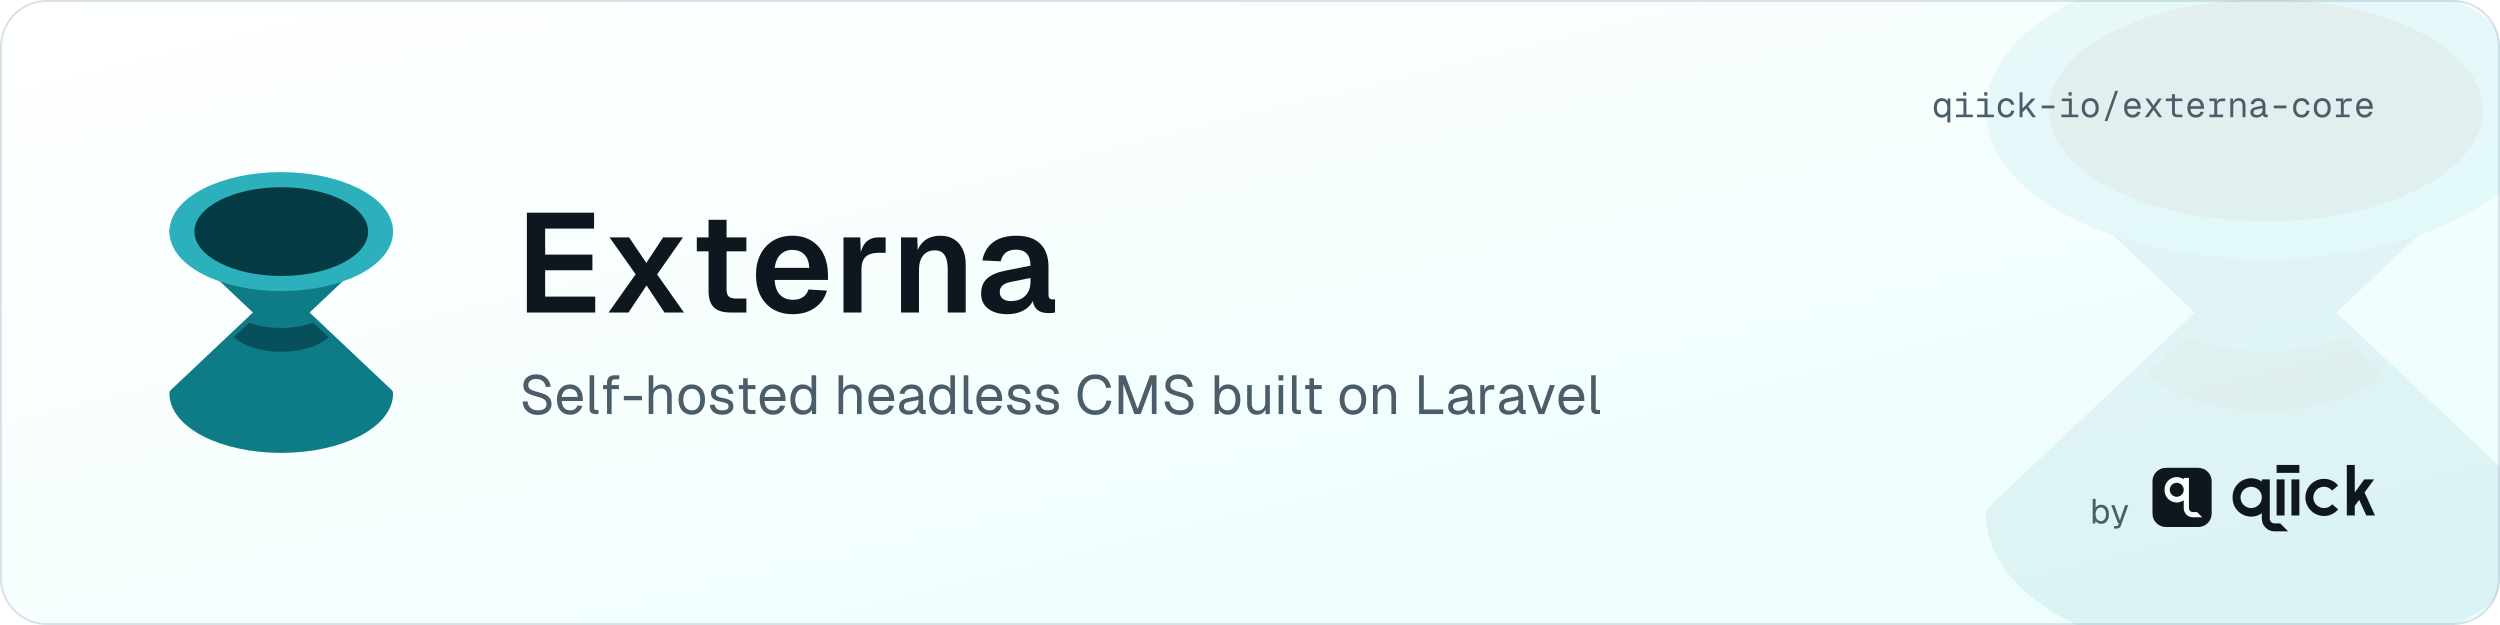
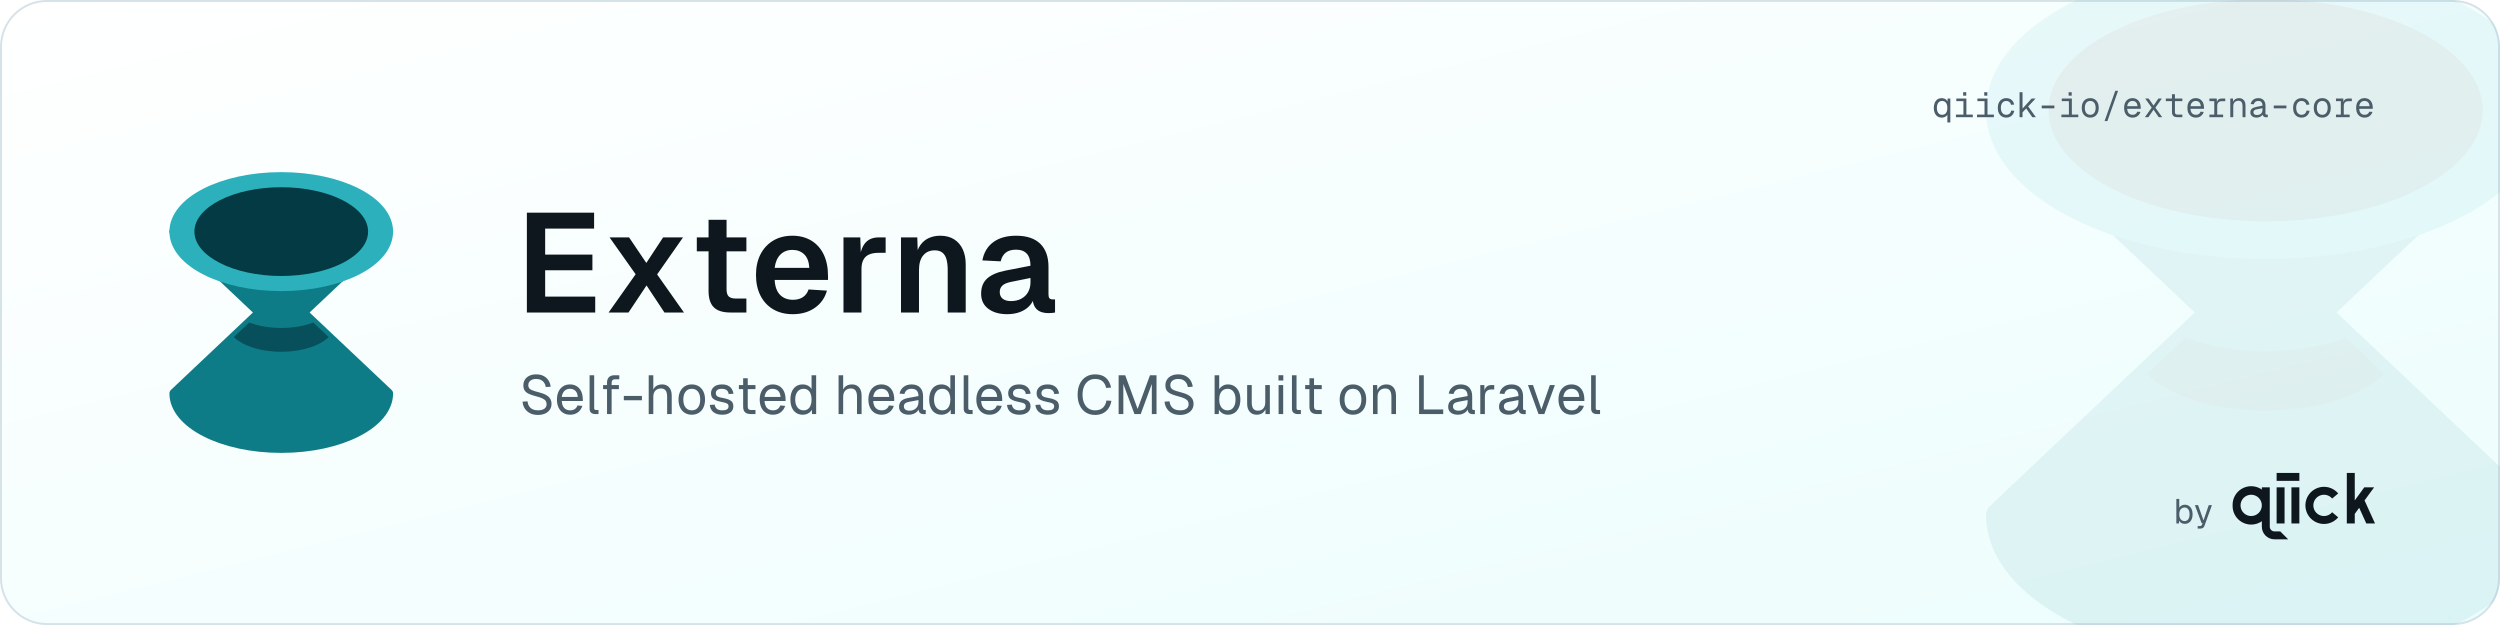
<svg xmlns="http://www.w3.org/2000/svg" width="1280" height="320" viewBox="0 0 1280 320" role="img" aria-label="Externa: Self-hosted headless CMS built on Laravel">
  <defs>
    <linearGradient id="bgexternacorelight" x1="0" y1="0" x2="1" y2="1">
      <stop offset="0" stop-color="#FFFFFF" />
      <stop offset="1" stop-color="#ECFDFD" />
    </linearGradient>
    <clipPath id="cexternacorelight">
      <rect width="1280" height="320" rx="24" />
    </clipPath>
  </defs>
  <g clip-path="url(#cexternacorelight)">
    <rect width="1280" height="320" fill="url(#bgexternacorelight)" />
    <rect x="0.5" y="0.5" width="1279" height="319" rx="23.5" fill="none" stroke="#D5E2E8" />
    <g opacity="0.08">
      <g transform="translate(960 -40) scale(0.78125)">
        <g transform="translate(6.51 6.51) scale(0.9746)">
          <defs>
            <clipPath id="wexternalight1wexternacorelight">
              <path stroke-width="16" d="M76 120L220 256V256L76 392A180 92 0 0 0 436 392L292 256V256L436 120Z" />
            </clipPath>
          </defs>
          <path fill="#0E7C86" stroke="#0E7C86" stroke-width="16" stroke-linejoin="round" d="M76 120L220 256V256L76 392A180 92 0 0 0 436 392L292 256V256L436 120Z" />
          <g clip-path="url(#wexternalight1wexternacorelight)">
            <path fill="#074F5A" d="M166 236A90 46 0 0 0 346 236V276A90 46 0 0 1 166 276Z" />
          </g>
          <path fill="#2CB1BC" stroke="#2CB1BC" stroke-width="16" stroke-linejoin="round" d="M76 120A180 92 0 1 1 436 120A180 92 0 1 1 76 120Z" />
          <path fill="#043A43" d="M110 120A146 74.62 0 1 1 402 120A146 74.62 0 1 1 110 120Z" />
        </g>
      </g>
    </g>
    <g transform="translate(64 80) scale(0.3125)">
      <g transform="translate(6.51 6.51) scale(0.9746)">
        <defs>
          <clipPath id="wexternalight1mexternacorelight">
            <path stroke-width="16" d="M76 120L220 256V256L76 392A180 92 0 0 0 436 392L292 256V256L436 120Z" />
          </clipPath>
        </defs>
        <path fill="#0E7C86" stroke="#0E7C86" stroke-width="16" stroke-linejoin="round" d="M76 120L220 256V256L76 392A180 92 0 0 0 436 392L292 256V256L436 120Z" />
        <g clip-path="url(#wexternalight1mexternacorelight)">
          <path fill="#074F5A" d="M166 236A90 46 0 0 0 346 236V276A90 46 0 0 1 166 276Z" />
        </g>
        <path fill="#2CB1BC" stroke="#2CB1BC" stroke-width="16" stroke-linejoin="round" d="M76 120A180 92 0 1 1 436 120A180 92 0 1 1 76 120Z" />
        <path fill="#043A43" d="M110 120A146 74.62 0 1 1 402 120A146 74.62 0 1 1 110 120Z" />
      </g>
    </g>
    <path fill="#0E171E" d="M269.76 160.0V108.88H304.176V117.031H279.12V130.35H303.312V138.386H279.12V151.849H304.752V160.0ZM311.606 160.0 325.445 140.416 312.096 121.552H322.09L330.917 134.627L339.514 121.552H349.709L336.447 140.502L350.184 160.0H340.19L331.032 146.147L321.802 160.0ZM373.915 160.0Q368.184 160.0 365.484 157.35Q362.784 154.701 362.784 148.998V112.538H372V148.105Q372 150.813 373.167 151.835Q374.333 152.857 376.738 152.857H382.152V160.0ZM356.765 128.694V121.552H382.152V128.694ZM405.883 160.864Q400.138 160.864 395.911 158.387Q391.685 155.91 389.374 151.382Q387.062 146.853 387.062 140.776Q387.062 134.699 389.374 130.206Q391.685 125.714 395.868 123.201Q400.051 120.688 405.71 120.688Q411.197 120.688 415.315 123.143Q419.434 125.598 421.687 130.206Q423.941 134.814 423.941 141.28V143.339H396.624Q396.898 148.422 399.382 150.957Q401.866 153.491 405.998 153.491Q409.08 153.491 411.118 152.116Q413.155 150.741 413.976 148.206L423.394 148.797Q421.853 154.37 417.195 157.617Q412.536 160.864 405.883 160.864ZM396.624 137.147H414.379Q414.091 132.467 411.737 130.206Q409.382 127.946 405.71 127.946Q402.01 127.946 399.598 130.314Q397.186 132.683 396.624 137.147ZM431.861 160.0V121.552H440.472L440.818 132.237L440.069 132.05Q440.933 126.52 443.331 124.036Q445.728 121.552 449.875 121.552H453.447V129.443H449.861Q446.895 129.443 444.958 130.315Q443.021 131.186 442.049 133.022Q441.077 134.858 441.077 137.853V160.0ZM461.309 160.0V121.552H469.647L470.007 132.338L468.883 131.891Q469.488 127.874 471.274 125.418Q473.059 122.963 475.673 121.826Q478.287 120.688 481.383 120.688Q485.631 120.688 488.532 122.546Q491.434 124.403 492.939 127.679Q494.443 130.955 494.443 135.275V160.0H485.227V138.242Q485.227 135.002 484.601 132.762Q483.974 130.523 482.506 129.35Q481.037 128.176 478.56 128.176Q474.859 128.176 472.692 130.761Q470.525 133.346 470.525 138.242V160.0ZM515.683 160.864Q509.693 160.864 506.014 158.099Q502.334 155.334 502.334 150.381Q502.334 145.37 505.43 142.576Q508.526 139.782 514.819 138.544L527.606 136.053Q527.606 131.949 525.727 129.89Q523.848 127.83 520.205 127.83Q516.85 127.83 514.935 129.364Q513.019 130.898 512.357 133.806L502.982 133.331Q504.091 127.269 508.562 123.978Q513.034 120.688 520.205 120.688Q528.413 120.688 532.618 124.814Q536.823 128.939 536.823 136.643V150.654Q536.823 152.181 537.348 152.735Q537.874 153.29 538.954 153.29H540.178V160.0Q539.746 160.13 538.781 160.223Q537.816 160.317 536.837 160.317Q534.446 160.317 532.582 159.532Q530.717 158.747 529.68 156.868Q528.643 154.989 528.643 151.677L529.478 152.224Q528.859 154.758 526.973 156.724Q525.086 158.69 522.192 159.777Q519.298 160.864 515.683 160.864ZM517.584 154.154Q520.651 154.154 522.89 152.951Q525.13 151.749 526.368 149.567Q527.606 147.386 527.606 144.477V142.317L517.642 144.333Q514.589 144.938 513.228 146.212Q511.867 147.486 511.867 149.517Q511.867 151.72 513.358 152.937Q514.848 154.154 517.584 154.154Z" />
    <path fill="#4A5D69" d="M275.408 212.448Q273.112 212.448 271.404 211.58Q269.696 210.712 268.702 209.186Q267.708 207.66 267.54 205.644L270.06 205.476Q270.256 206.96 270.928 207.996Q271.6 209.032 272.734 209.564Q273.868 210.096 275.464 210.096Q276.864 210.096 277.844 209.732Q278.824 209.368 279.342 208.668Q279.86 207.968 279.86 206.96Q279.86 206.036 279.426 205.322Q278.992 204.608 277.774 204.006Q276.556 203.404 274.176 202.816Q271.88 202.228 270.522 201.528Q269.164 200.828 268.562 199.82Q267.96 198.812 267.96 197.328Q267.96 195.648 268.758 194.374Q269.556 193.1 271.04 192.386Q272.524 191.672 274.568 191.672Q276.752 191.672 278.32 192.498Q279.888 193.324 280.812 194.752Q281.736 196.18 281.96 198.0L279.44 198.168Q279.272 196.964 278.67 196.026Q278.068 195.088 277.032 194.556Q275.996 194.024 274.512 194.024Q272.664 194.024 271.572 194.906Q270.48 195.788 270.48 197.216Q270.48 198.14 270.914 198.742Q271.348 199.344 272.468 199.806Q273.588 200.268 275.688 200.8Q278.18 201.416 279.65 202.27Q281.12 203.124 281.75 204.244Q282.38 205.364 282.38 206.792Q282.38 208.528 281.484 209.802Q280.588 211.076 279.02 211.762Q277.452 212.448 275.408 212.448ZM291.956 212.336Q289.856 212.336 288.33 211.384Q286.804 210.432 285.978 208.682Q285.152 206.932 285.152 204.58Q285.152 202.228 285.978 200.492Q286.804 198.756 288.302 197.79Q289.8 196.824 291.844 196.824Q293.776 196.824 295.26 197.734Q296.744 198.644 297.57 200.38Q298.396 202.116 298.396 204.608V205.308H287.616Q287.756 207.688 288.89 208.892Q290.024 210.096 291.956 210.096Q293.412 210.096 294.35 209.41Q295.288 208.724 295.652 207.604L298.172 207.8Q297.584 209.788 295.946 211.062Q294.308 212.336 291.956 212.336ZM287.616 203.236H295.82Q295.652 201.08 294.574 200.072Q293.496 199.064 291.844 199.064Q290.136 199.064 289.03 200.114Q287.924 201.164 287.616 203.236ZM304.78 212.0Q303.492 212.0 302.68 211.328Q301.868 210.656 301.868 209.2V192.12H304.22V209.004Q304.22 209.452 304.458 209.69Q304.696 209.928 305.144 209.928H306.432V212.0ZM310.8 212.0V195.816Q310.8 194.164 311.752 193.142Q312.704 192.12 314.72 192.12H317.072V194.192H314.888Q314.02 194.192 313.586 194.668Q313.152 195.144 313.152 195.984V212.0ZM308.784 199.232V197.16H316.876V199.232ZM319.396 204.944V202.732H328.664V204.944ZM332.136 212.0V192.12H334.488V200.436L334.208 200.38Q334.488 199.148 335.16 198.364Q335.832 197.58 336.812 197.202Q337.792 196.824 338.968 196.824Q340.564 196.824 341.67 197.538Q342.776 198.252 343.35 199.526Q343.924 200.8 343.924 202.452V212.0H341.572V203.124Q341.572 200.968 340.802 199.932Q340.032 198.896 338.464 198.896Q336.672 198.896 335.58 199.988Q334.488 201.08 334.488 203.152V212.0ZM354.2 212.336Q352.156 212.336 350.616 211.384Q349.076 210.432 348.236 208.682Q347.396 206.932 347.396 204.58Q347.396 202.2 348.236 200.464Q349.076 198.728 350.616 197.776Q352.156 196.824 354.2 196.824Q356.244 196.824 357.77 197.776Q359.296 198.728 360.136 200.464Q360.976 202.2 360.976 204.58Q360.976 206.932 360.136 208.682Q359.296 210.432 357.77 211.384Q356.244 212.336 354.2 212.336ZM354.2 210.096Q356.244 210.096 357.378 208.626Q358.512 207.156 358.512 204.58Q358.512 202.004 357.378 200.534Q356.244 199.064 354.2 199.064Q352.156 199.064 351.008 200.534Q349.86 202.004 349.86 204.58Q349.86 207.156 351.008 208.626Q352.156 210.096 354.2 210.096ZM369.852 212.336Q367.808 212.336 366.422 211.692Q365.036 211.048 364.294 209.914Q363.552 208.78 363.44 207.324L365.904 207.156Q366.128 208.5 367.01 209.298Q367.892 210.096 369.852 210.096Q371.364 210.096 372.19 209.606Q373.016 209.116 373.016 208.024Q373.016 207.436 372.75 207.044Q372.484 206.652 371.7 206.358Q370.916 206.064 369.404 205.784Q367.332 205.392 366.156 204.804Q364.98 204.216 364.504 203.376Q364.028 202.536 364.028 201.36Q364.028 199.372 365.498 198.098Q366.968 196.824 369.656 196.824Q371.616 196.824 372.862 197.51Q374.108 198.196 374.752 199.288Q375.396 200.38 375.536 201.584L373.072 201.752Q373.016 201.052 372.652 200.436Q372.288 199.82 371.56 199.442Q370.832 199.064 369.6 199.064Q368.004 199.064 367.248 199.68Q366.492 200.296 366.492 201.248Q366.492 201.976 366.786 202.438Q367.08 202.9 367.822 203.194Q368.564 203.488 369.852 203.712Q372.036 204.076 373.268 204.636Q374.5 205.196 374.99 206.022Q375.48 206.848 375.48 208.024Q375.48 210.068 373.898 211.202Q372.316 212.336 369.852 212.336ZM384.44 212.0Q382.424 212.0 381.458 211.076Q380.492 210.152 380.492 208.192V193.688H382.844V208.136Q382.844 209.144 383.292 209.536Q383.74 209.928 384.664 209.928H386.792V212.0ZM378.308 199.232V197.16H386.792V199.232ZM395.78 212.336Q393.68 212.336 392.154 211.384Q390.628 210.432 389.802 208.682Q388.976 206.932 388.976 204.58Q388.976 202.228 389.802 200.492Q390.628 198.756 392.126 197.79Q393.624 196.824 395.668 196.824Q397.6 196.824 399.084 197.734Q400.568 198.644 401.394 200.38Q402.22 202.116 402.22 204.608V205.308H391.44Q391.58 207.688 392.714 208.892Q393.848 210.096 395.78 210.096Q397.236 210.096 398.174 209.41Q399.112 208.724 399.476 207.604L401.996 207.8Q401.408 209.788 399.77 211.062Q398.132 212.336 395.78 212.336ZM391.44 203.236H399.644Q399.476 201.08 398.398 200.072Q397.32 199.064 395.668 199.064Q393.96 199.064 392.854 200.114Q391.748 201.164 391.44 203.236ZM410.956 212.336Q409.024 212.336 407.61 211.384Q406.196 210.432 405.44 208.696Q404.684 206.96 404.684 204.58Q404.684 202.2 405.44 200.464Q406.196 198.728 407.61 197.776Q409.024 196.824 410.956 196.824Q412.44 196.824 413.672 197.454Q414.904 198.084 415.52 199.232V192.12H417.872V212.0H415.744L415.66 209.76Q415.044 210.964 413.784 211.65Q412.524 212.336 410.956 212.336ZM411.432 210.096Q412.748 210.096 413.658 209.424Q414.568 208.752 415.044 207.506Q415.52 206.26 415.52 204.58Q415.52 202.844 415.044 201.612Q414.568 200.38 413.658 199.722Q412.748 199.064 411.432 199.064Q409.472 199.064 408.31 200.534Q407.148 202.004 407.148 204.58Q407.148 207.128 408.31 208.612Q409.472 210.096 411.432 210.096ZM429.352 212.0V192.12H431.704V200.436L431.424 200.38Q431.704 199.148 432.376 198.364Q433.048 197.58 434.028 197.202Q435.008 196.824 436.184 196.824Q437.78 196.824 438.886 197.538Q439.992 198.252 440.566 199.526Q441.14 200.8 441.14 202.452V212.0H438.788V203.124Q438.788 200.968 438.018 199.932Q437.248 198.896 435.68 198.896Q433.888 198.896 432.796 199.988Q431.704 201.08 431.704 203.152V212.0ZM451.416 212.336Q449.316 212.336 447.79 211.384Q446.264 210.432 445.438 208.682Q444.612 206.932 444.612 204.58Q444.612 202.228 445.438 200.492Q446.264 198.756 447.762 197.79Q449.26 196.824 451.304 196.824Q453.236 196.824 454.72 197.734Q456.204 198.644 457.03 200.38Q457.856 202.116 457.856 204.608V205.308H447.076Q447.216 207.688 448.35 208.892Q449.484 210.096 451.416 210.096Q452.872 210.096 453.81 209.41Q454.748 208.724 455.112 207.604L457.632 207.8Q457.044 209.788 455.406 211.062Q453.768 212.336 451.416 212.336ZM447.076 203.236H455.28Q455.112 201.08 454.034 200.072Q452.956 199.064 451.304 199.064Q449.596 199.064 448.49 200.114Q447.384 201.164 447.076 203.236ZM465.332 212.336Q463.036 212.336 461.678 211.272Q460.32 210.208 460.32 208.304Q460.32 206.4 461.44 205.308Q462.56 204.216 464.996 203.768L470.26 202.788Q470.26 200.912 469.378 199.988Q468.496 199.064 466.732 199.064Q465.192 199.064 464.296 199.75Q463.4 200.436 463.064 201.724L460.572 201.528Q460.992 199.428 462.602 198.126Q464.212 196.824 466.732 196.824Q469.588 196.824 471.1 198.434Q472.612 200.044 472.612 202.872V209.004Q472.612 209.508 472.794 209.718Q472.976 209.928 473.396 209.928H473.984V212.0Q473.872 212.028 473.62 212.042Q473.368 212.056 473.088 212.056Q472.08 212.056 471.45 211.734Q470.82 211.412 470.54 210.726Q470.26 210.04 470.26 208.92L470.54 208.976Q470.344 209.928 469.588 210.698Q468.832 211.468 467.712 211.902Q466.592 212.336 465.332 212.336ZM465.556 210.264Q467.04 210.264 468.09 209.69Q469.14 209.116 469.7 208.122Q470.26 207.128 470.26 205.896V204.832L465.444 205.728Q463.932 206.008 463.358 206.582Q462.784 207.156 462.784 208.08Q462.784 209.116 463.526 209.69Q464.268 210.264 465.556 210.264ZM482.02 212.336Q480.088 212.336 478.674 211.384Q477.26 210.432 476.504 208.696Q475.748 206.96 475.748 204.58Q475.748 202.2 476.504 200.464Q477.26 198.728 478.674 197.776Q480.088 196.824 482.02 196.824Q483.504 196.824 484.736 197.454Q485.968 198.084 486.584 199.232V192.12H488.936V212.0H486.808L486.724 209.76Q486.108 210.964 484.848 211.65Q483.588 212.336 482.02 212.336ZM482.496 210.096Q483.812 210.096 484.722 209.424Q485.632 208.752 486.108 207.506Q486.584 206.26 486.584 204.58Q486.584 202.844 486.108 201.612Q485.632 200.38 484.722 199.722Q483.812 199.064 482.496 199.064Q480.536 199.064 479.374 200.534Q478.212 202.004 478.212 204.58Q478.212 207.128 479.374 208.612Q480.536 210.096 482.496 210.096ZM496.328 212.0Q495.04 212.0 494.228 211.328Q493.416 210.656 493.416 209.2V192.12H495.768V209.004Q495.768 209.452 496.006 209.69Q496.244 209.928 496.692 209.928H497.98V212.0ZM506.688 212.336Q504.588 212.336 503.062 211.384Q501.536 210.432 500.71 208.682Q499.884 206.932 499.884 204.58Q499.884 202.228 500.71 200.492Q501.536 198.756 503.034 197.79Q504.532 196.824 506.576 196.824Q508.508 196.824 509.992 197.734Q511.476 198.644 512.302 200.38Q513.128 202.116 513.128 204.608V205.308H502.348Q502.488 207.688 503.622 208.892Q504.756 210.096 506.688 210.096Q508.144 210.096 509.082 209.41Q510.02 208.724 510.384 207.604L512.904 207.8Q512.316 209.788 510.678 211.062Q509.04 212.336 506.688 212.336ZM502.348 203.236H510.552Q510.384 201.08 509.306 200.072Q508.228 199.064 506.576 199.064Q504.868 199.064 503.762 200.114Q502.656 201.164 502.348 203.236ZM522.004 212.336Q519.96 212.336 518.574 211.692Q517.188 211.048 516.446 209.914Q515.704 208.78 515.592 207.324L518.056 207.156Q518.28 208.5 519.162 209.298Q520.044 210.096 522.004 210.096Q523.516 210.096 524.342 209.606Q525.168 209.116 525.168 208.024Q525.168 207.436 524.902 207.044Q524.636 206.652 523.852 206.358Q523.068 206.064 521.556 205.784Q519.484 205.392 518.308 204.804Q517.132 204.216 516.656 203.376Q516.18 202.536 516.18 201.36Q516.18 199.372 517.65 198.098Q519.12 196.824 521.808 196.824Q523.768 196.824 525.014 197.51Q526.26 198.196 526.904 199.288Q527.548 200.38 527.688 201.584L525.224 201.752Q525.168 201.052 524.804 200.436Q524.44 199.82 523.712 199.442Q522.984 199.064 521.752 199.064Q520.156 199.064 519.4 199.68Q518.644 200.296 518.644 201.248Q518.644 201.976 518.938 202.438Q519.232 202.9 519.974 203.194Q520.716 203.488 522.004 203.712Q524.188 204.076 525.42 204.636Q526.652 205.196 527.142 206.022Q527.632 206.848 527.632 208.024Q527.632 210.068 526.05 211.202Q524.468 212.336 522.004 212.336ZM536.564 212.336Q534.52 212.336 533.134 211.692Q531.748 211.048 531.006 209.914Q530.264 208.78 530.152 207.324L532.616 207.156Q532.84 208.5 533.722 209.298Q534.604 210.096 536.564 210.096Q538.076 210.096 538.902 209.606Q539.728 209.116 539.728 208.024Q539.728 207.436 539.462 207.044Q539.196 206.652 538.412 206.358Q537.628 206.064 536.116 205.784Q534.044 205.392 532.868 204.804Q531.692 204.216 531.216 203.376Q530.74 202.536 530.74 201.36Q530.74 199.372 532.21 198.098Q533.68 196.824 536.368 196.824Q538.328 196.824 539.574 197.51Q540.82 198.196 541.464 199.288Q542.108 200.38 542.248 201.584L539.784 201.752Q539.728 201.052 539.364 200.436Q539 199.82 538.272 199.442Q537.544 199.064 536.312 199.064Q534.716 199.064 533.96 199.68Q533.204 200.296 533.204 201.248Q533.204 201.976 533.498 202.438Q533.792 202.9 534.534 203.194Q535.276 203.488 536.564 203.712Q538.748 204.076 539.98 204.636Q541.212 205.196 541.702 206.022Q542.192 206.848 542.192 208.024Q542.192 210.068 540.61 211.202Q539.028 212.336 536.564 212.336ZM560.672 212.448Q558.012 212.448 555.996 211.202Q553.98 209.956 552.86 207.632Q551.74 205.308 551.74 202.088Q551.74 198.868 552.86 196.53Q553.98 194.192 555.996 192.932Q558.012 191.672 560.672 191.672Q564.284 191.672 566.272 193.492Q568.26 195.312 568.876 198.448L566.328 198.616Q565.908 196.488 564.536 195.256Q563.164 194.024 560.672 194.024Q558.768 194.024 557.326 194.99Q555.884 195.956 555.072 197.762Q554.26 199.568 554.26 202.088Q554.26 204.608 555.072 206.4Q555.884 208.192 557.326 209.144Q558.768 210.096 560.672 210.096Q563.276 210.096 564.704 208.738Q566.132 207.38 566.496 205.056L569.044 205.224Q568.68 207.38 567.616 209.004Q566.552 210.628 564.802 211.538Q563.052 212.448 560.672 212.448ZM572.74 212.0V192.12H576.1L582.456 209.368L588.784 192.12H592.144V212.0H589.736V196.6L584.052 212.0H580.832L575.148 196.6V212.0ZM604.128 212.448Q601.832 212.448 600.124 211.58Q598.416 210.712 597.422 209.186Q596.428 207.66 596.26 205.644L598.78 205.476Q598.976 206.96 599.648 207.996Q600.32 209.032 601.454 209.564Q602.588 210.096 604.184 210.096Q605.584 210.096 606.564 209.732Q607.544 209.368 608.062 208.668Q608.58 207.968 608.58 206.96Q608.58 206.036 608.146 205.322Q607.712 204.608 606.494 204.006Q605.276 203.404 602.896 202.816Q600.6 202.228 599.242 201.528Q597.884 200.828 597.282 199.82Q596.68 198.812 596.68 197.328Q596.68 195.648 597.478 194.374Q598.276 193.1 599.76 192.386Q601.244 191.672 603.288 191.672Q605.472 191.672 607.04 192.498Q608.608 193.324 609.532 194.752Q610.456 196.18 610.68 198.0L608.16 198.168Q607.992 196.964 607.39 196.026Q606.788 195.088 605.752 194.556Q604.716 194.024 603.232 194.024Q601.384 194.024 600.292 194.906Q599.2 195.788 599.2 197.216Q599.2 198.14 599.634 198.742Q600.068 199.344 601.188 199.806Q602.308 200.268 604.408 200.8Q606.9 201.416 608.37 202.27Q609.84 203.124 610.47 204.244Q611.1 205.364 611.1 206.792Q611.1 208.528 610.204 209.802Q609.308 211.076 607.74 211.762Q606.172 212.448 604.128 212.448ZM628.684 212.336Q627.144 212.336 625.94 211.65Q624.736 210.964 624.092 209.76L624.008 212.0H621.88V192.12H624.232V199.232Q624.792 198.308 625.968 197.566Q627.144 196.824 628.684 196.824Q630.644 196.824 632.072 197.776Q633.5 198.728 634.284 200.464Q635.068 202.2 635.068 204.58Q635.068 206.96 634.284 208.696Q633.5 210.432 632.072 211.384Q630.644 212.336 628.684 212.336ZM628.544 210.096Q630.42 210.096 631.512 208.612Q632.604 207.128 632.604 204.58Q632.604 202.004 631.512 200.534Q630.42 199.064 628.6 199.064Q627.228 199.064 626.248 199.722Q625.268 200.38 624.75 201.612Q624.232 202.844 624.232 204.58Q624.232 206.26 624.75 207.506Q625.268 208.752 626.234 209.424Q627.2 210.096 628.544 210.096ZM643.412 212.336Q641.2 212.336 639.87 210.838Q638.54 209.34 638.54 206.708V197.16H640.892V206.064Q640.892 208.22 641.662 209.242Q642.432 210.264 644.028 210.264Q645.792 210.264 646.8 209.13Q647.808 207.996 647.808 206.008V197.16H650.16V212.0H647.92V208.332L648.284 208.528Q647.836 210.348 646.576 211.342Q645.316 212.336 643.412 212.336ZM654.64 212.0V197.16H656.992V212.0ZM654.584 194.836V192.092H657.048V194.836ZM664.384 212.0Q663.096 212.0 662.284 211.328Q661.472 210.656 661.472 209.2V192.12H663.824V209.004Q663.824 209.452 664.062 209.69Q664.3 209.928 664.748 209.928H666.036V212.0ZM674.38 212.0Q672.364 212.0 671.398 211.076Q670.432 210.152 670.432 208.192V193.688H672.784V208.136Q672.784 209.144 673.232 209.536Q673.68 209.928 674.604 209.928H676.732V212.0ZM668.248 199.232V197.16H676.732V199.232ZM692.72 212.336Q690.676 212.336 689.136 211.384Q687.596 210.432 686.756 208.682Q685.916 206.932 685.916 204.58Q685.916 202.2 686.756 200.464Q687.596 198.728 689.136 197.776Q690.676 196.824 692.72 196.824Q694.764 196.824 696.29 197.776Q697.816 198.728 698.656 200.464Q699.496 202.2 699.496 204.58Q699.496 206.932 698.656 208.682Q697.816 210.432 696.29 211.384Q694.764 212.336 692.72 212.336ZM692.72 210.096Q694.764 210.096 695.898 208.626Q697.032 207.156 697.032 204.58Q697.032 202.004 695.898 200.534Q694.764 199.064 692.72 199.064Q690.676 199.064 689.528 200.534Q688.38 202.004 688.38 204.58Q688.38 207.156 689.528 208.626Q690.676 210.096 692.72 210.096ZM702.968 212.0V197.16H705.124L705.208 200.94L704.928 200.688Q705.208 199.372 705.908 198.518Q706.608 197.664 707.602 197.244Q708.596 196.824 709.744 196.824Q711.452 196.824 712.558 197.58Q713.664 198.336 714.21 199.61Q714.756 200.884 714.756 202.452V212.0H712.404V203.124Q712.404 201.752 712.082 200.814Q711.76 199.876 711.06 199.386Q710.36 198.896 709.24 198.896Q707.532 198.896 706.426 199.974Q705.32 201.052 705.32 203.124V212.0ZM726.572 212.0V192.12H728.98V210.88L727.776 209.648H738.92V212.0ZM746.48 212.336Q744.184 212.336 742.826 211.272Q741.468 210.208 741.468 208.304Q741.468 206.4 742.588 205.308Q743.708 204.216 746.144 203.768L751.408 202.788Q751.408 200.912 750.526 199.988Q749.644 199.064 747.88 199.064Q746.34 199.064 745.444 199.75Q744.548 200.436 744.212 201.724L741.72 201.528Q742.14 199.428 743.75 198.126Q745.36 196.824 747.88 196.824Q750.736 196.824 752.248 198.434Q753.76 200.044 753.76 202.872V209.004Q753.76 209.508 753.942 209.718Q754.124 209.928 754.544 209.928H755.132V212.0Q755.02 212.028 754.768 212.042Q754.516 212.056 754.236 212.056Q753.228 212.056 752.598 211.734Q751.968 211.412 751.688 210.726Q751.408 210.04 751.408 208.92L751.688 208.976Q751.492 209.928 750.736 210.698Q749.98 211.468 748.86 211.902Q747.74 212.336 746.48 212.336ZM746.704 210.264Q748.188 210.264 749.238 209.69Q750.288 209.116 750.848 208.122Q751.408 207.128 751.408 205.896V204.832L746.592 205.728Q745.08 206.008 744.506 206.582Q743.932 207.156 743.932 208.08Q743.932 209.116 744.674 209.69Q745.416 210.264 746.704 210.264ZM757.904 212.0V197.16H759.976L760.088 200.912L759.864 200.828Q760.144 198.924 761.082 198.042Q762.02 197.16 763.588 197.16H765.044V199.4H763.616Q762.496 199.4 761.754 199.806Q761.012 200.212 760.634 201.01Q760.256 201.808 760.256 203.04V212.0ZM772.52 212.336Q770.224 212.336 768.866 211.272Q767.508 210.208 767.508 208.304Q767.508 206.4 768.628 205.308Q769.748 204.216 772.184 203.768L777.448 202.788Q777.448 200.912 776.566 199.988Q775.684 199.064 773.92 199.064Q772.38 199.064 771.484 199.75Q770.588 200.436 770.252 201.724L767.76 201.528Q768.18 199.428 769.79 198.126Q771.4 196.824 773.92 196.824Q776.776 196.824 778.288 198.434Q779.8 200.044 779.8 202.872V209.004Q779.8 209.508 779.982 209.718Q780.164 209.928 780.584 209.928H781.172V212.0Q781.06 212.028 780.808 212.042Q780.556 212.056 780.276 212.056Q779.268 212.056 778.638 211.734Q778.008 211.412 777.728 210.726Q777.448 210.04 777.448 208.92L777.728 208.976Q777.532 209.928 776.776 210.698Q776.02 211.468 774.9 211.902Q773.78 212.336 772.52 212.336ZM772.744 210.264Q774.228 210.264 775.278 209.69Q776.328 209.116 776.888 208.122Q777.448 207.128 777.448 205.896V204.832L772.632 205.728Q771.12 206.008 770.546 206.582Q769.972 207.156 769.972 208.08Q769.972 209.116 770.714 209.69Q771.456 210.264 772.744 210.264ZM787.724 212.0 782.32 197.16H784.896L789.208 209.592L793.52 197.16H796.096L790.692 212.0ZM804.748 212.336Q802.648 212.336 801.122 211.384Q799.596 210.432 798.77 208.682Q797.944 206.932 797.944 204.58Q797.944 202.228 798.77 200.492Q799.596 198.756 801.094 197.79Q802.592 196.824 804.636 196.824Q806.568 196.824 808.052 197.734Q809.536 198.644 810.362 200.38Q811.188 202.116 811.188 204.608V205.308H800.408Q800.548 207.688 801.682 208.892Q802.816 210.096 804.748 210.096Q806.204 210.096 807.142 209.41Q808.08 208.724 808.444 207.604L810.964 207.8Q810.376 209.788 808.738 211.062Q807.1 212.336 804.748 212.336ZM800.408 203.236H808.612Q808.444 201.08 807.366 200.072Q806.288 199.064 804.636 199.064Q802.928 199.064 801.822 200.114Q800.716 201.164 800.408 203.236ZM817.572 212.0Q816.284 212.0 815.472 211.328Q814.66 210.656 814.66 209.2V192.12H817.012V209.004Q817.012 209.452 817.25 209.69Q817.488 209.928 817.936 209.928H819.224V212.0Z" />
    <path fill="#4A5D69" d="M998.56 62.7H997.048V57.948L997.264 58.2Q997.102 58.812 996.661 59.262Q996.22 59.712 995.581 59.964Q994.942 60.216 994.204 60.216Q992.782 60.216 991.873 59.514Q990.964 58.812 990.532 57.678Q990.1 56.544 990.1 55.23Q990.1 53.916 990.532 52.782Q990.964 51.648 991.873 50.946Q992.782 50.244 994.204 50.244Q995.32 50.244 996.157 50.82Q996.994 51.396 997.336 52.512L997.12 52.62L997.156 50.46H998.56ZM994.348 58.776Q995.194 58.776 995.797 58.38Q996.4 57.984 996.724 57.192Q997.048 56.4 997.048 55.23Q997.048 54.06 996.715 53.268Q996.382 52.476 995.779 52.08Q995.176 51.684 994.348 51.684Q993.106 51.684 992.395 52.62Q991.684 53.556 991.684 55.23Q991.684 56.904 992.395 57.84Q993.106 58.776 994.348 58.776ZM1001.44 60.0V58.668H1005.274V51.054L1006.012 51.792H1001.62V50.46H1006.786V58.668H1010.08V60.0H1006.786H1005.274ZM1005.13 48.966V47.202H1006.714V48.966ZM1012.24 60.0V58.668H1016.074V51.054L1016.812 51.792H1012.42V50.46H1017.586V58.668H1020.88V60.0H1017.586H1016.074ZM1015.93 48.966V47.202H1017.514V48.966ZM1027.252 60.216Q1025.92 60.216 1024.93 59.604Q1023.94 58.992 1023.4 57.867Q1022.86 56.742 1022.86 55.23Q1022.86 53.718 1023.4 52.602Q1023.94 51.486 1024.93 50.865Q1025.92 50.244 1027.252 50.244Q1028.314 50.244 1029.142 50.631Q1029.97 51.018 1030.51 51.756Q1031.05 52.494 1031.248 53.556L1029.664 53.664Q1029.448 52.71 1028.809 52.197Q1028.17 51.684 1027.252 51.684Q1025.938 51.684 1025.191 52.629Q1024.444 53.574 1024.444 55.23Q1024.444 56.886 1025.191 57.831Q1025.938 58.776 1027.252 58.776Q1028.17 58.776 1028.845 58.236Q1029.52 57.696 1029.736 56.616L1031.32 56.724Q1031.122 57.786 1030.564 58.569Q1030.006 59.352 1029.16 59.784Q1028.314 60.216 1027.252 60.216ZM1034.02 60.0V47.22H1035.532V55.59L1040.176 50.46H1042.192L1038.43 54.51L1042.372 60.0H1040.536L1037.404 55.536L1035.532 57.516V60.0ZM1045.36 55.464V54.042H1051.84V55.464ZM1055.44 60.0V58.668H1059.274V51.054L1060.012 51.792H1055.62V50.46H1060.786V58.668H1064.08V60.0H1060.786H1059.274ZM1059.13 48.966V47.202H1060.714V48.966ZM1070.2 60.216Q1068.886 60.216 1067.905 59.604Q1066.924 58.992 1066.384 57.867Q1065.844 56.742 1065.844 55.23Q1065.844 53.7 1066.384 52.584Q1066.924 51.468 1067.905 50.856Q1068.886 50.244 1070.2 50.244Q1071.514 50.244 1072.495 50.856Q1073.476 51.468 1074.016 52.584Q1074.556 53.7 1074.556 55.23Q1074.556 56.742 1074.016 57.867Q1073.476 58.992 1072.495 59.604Q1071.514 60.216 1070.2 60.216ZM1070.2 58.776Q1071.514 58.776 1072.243 57.831Q1072.972 56.886 1072.972 55.23Q1072.972 53.574 1072.243 52.629Q1071.514 51.684 1070.2 51.684Q1068.886 51.684 1068.157 52.629Q1067.428 53.574 1067.428 55.23Q1067.428 56.886 1068.157 57.831Q1068.886 58.776 1070.2 58.776ZM1077.544 61.98 1083.016 46.5H1084.456L1078.984 61.98ZM1091.908 60.216Q1090.558 60.216 1089.577 59.604Q1088.596 58.992 1088.065 57.867Q1087.534 56.742 1087.534 55.23Q1087.534 53.718 1088.065 52.602Q1088.596 51.486 1089.559 50.865Q1090.522 50.244 1091.836 50.244Q1093.078 50.244 1094.032 50.829Q1094.986 51.414 1095.526 52.53Q1096.066 53.646 1096.066 55.248V55.698H1089.118Q1089.208 57.228 1089.937 58.002Q1090.666 58.776 1091.908 58.776Q1092.844 58.776 1093.447 58.335Q1094.05 57.894 1094.284 57.174L1095.904 57.3Q1095.526 58.578 1094.473 59.397Q1093.42 60.216 1091.908 60.216ZM1089.118 54.366H1094.41Q1094.302 52.98 1093.6 52.332Q1092.898 51.684 1091.836 51.684Q1090.738 51.684 1090.027 52.359Q1089.316 53.034 1089.118 54.366ZM1098.172 60.0 1101.682 55.104 1098.352 50.46H1100.116L1102.618 54.06L1105.066 50.46H1106.866L1103.554 55.14L1107.028 60.0H1105.264L1102.618 56.148L1099.972 60.0ZM1114.804 60.0Q1113.418 60.0 1112.734 59.352Q1112.05 58.704 1112.05 57.372V48.228H1113.562V57.372Q1113.562 58.038 1113.868 58.353Q1114.174 58.668 1114.804 58.668H1117.36V60.0ZM1108.9 51.792V50.46H1117.36V51.792ZM1124.308 60.216Q1122.958 60.216 1121.977 59.604Q1120.996 58.992 1120.465 57.867Q1119.934 56.742 1119.934 55.23Q1119.934 53.718 1120.465 52.602Q1120.996 51.486 1121.959 50.865Q1122.922 50.244 1124.236 50.244Q1125.478 50.244 1126.432 50.829Q1127.386 51.414 1127.926 52.53Q1128.466 53.646 1128.466 55.248V55.698H1121.518Q1121.608 57.228 1122.337 58.002Q1123.066 58.776 1124.308 58.776Q1125.244 58.776 1125.847 58.335Q1126.45 57.894 1126.684 57.174L1128.304 57.3Q1127.926 58.578 1126.873 59.397Q1125.82 60.216 1124.308 60.216ZM1121.518 54.366H1126.81Q1126.702 52.98 1126.0 52.332Q1125.298 51.684 1124.236 51.684Q1123.138 51.684 1122.427 52.359Q1121.716 53.034 1121.518 54.366ZM1131.22 60.0V58.668H1134.442L1133.704 59.388V51.054L1134.442 51.792H1131.22V50.46H1134.964L1135.108 53.016L1134.964 52.908Q1135.108 51.666 1135.72 51.063Q1136.332 50.46 1137.358 50.46H1139.32V51.828H1137.376Q1136.674 51.828 1136.197 52.107Q1135.72 52.386 1135.468 52.917Q1135.216 53.448 1135.216 54.24V59.388L1134.496 58.668H1138.24V60.0ZM1141.912 60.0V50.46H1143.298L1143.352 52.89L1143.172 52.728Q1143.352 51.882 1143.829 51.333Q1144.306 50.784 1144.972 50.514Q1145.638 50.244 1146.376 50.244Q1147.474 50.244 1148.203 50.73Q1148.932 51.216 1149.31 52.035Q1149.688 52.854 1149.688 53.862V60.0H1148.176V54.294Q1148.176 52.962 1147.654 52.269Q1147.132 51.576 1146.052 51.576Q1145.314 51.576 1144.72 51.891Q1144.126 52.206 1143.775 52.809Q1143.424 53.412 1143.424 54.294V60.0ZM1155.34 60.216Q1154.44 60.216 1153.72 59.892Q1153.0 59.568 1152.586 58.983Q1152.172 58.398 1152.172 57.624Q1152.172 56.4 1152.901 55.725Q1153.63 55.05 1155.196 54.744L1158.4 54.096Q1158.4 52.872 1157.851 52.278Q1157.302 51.684 1156.276 51.684Q1155.286 51.684 1154.728 52.125Q1154.17 52.566 1153.954 53.394L1152.352 53.268Q1152.622 51.918 1153.639 51.081Q1154.656 50.244 1156.276 50.244Q1158.004 50.244 1158.958 51.279Q1159.912 52.314 1159.912 54.132V58.092Q1159.912 58.416 1160.056 58.542Q1160.2 58.668 1160.488 58.668H1161.1V60.0Q1160.992 60.018 1160.758 60.027Q1160.524 60.036 1160.308 60.036Q1159.696 60.036 1159.273 59.838Q1158.85 59.64 1158.634 59.199Q1158.418 58.758 1158.4 58.056H1158.688Q1158.562 58.668 1158.085 59.163Q1157.608 59.658 1156.888 59.937Q1156.168 60.216 1155.34 60.216ZM1155.484 58.884Q1156.456 58.884 1157.104 58.551Q1157.752 58.218 1158.076 57.615Q1158.4 57.012 1158.4 56.22V55.392L1155.484 55.968Q1154.512 56.148 1154.134 56.517Q1153.756 56.886 1153.756 57.48Q1153.756 58.146 1154.215 58.515Q1154.674 58.884 1155.484 58.884ZM1164.16 55.464V54.042H1170.64V55.464ZM1178.452 60.216Q1177.12 60.216 1176.13 59.604Q1175.14 58.992 1174.6 57.867Q1174.06 56.742 1174.06 55.23Q1174.06 53.718 1174.6 52.602Q1175.14 51.486 1176.13 50.865Q1177.12 50.244 1178.452 50.244Q1179.514 50.244 1180.342 50.631Q1181.17 51.018 1181.71 51.756Q1182.25 52.494 1182.448 53.556L1180.864 53.664Q1180.648 52.71 1180.009 52.197Q1179.37 51.684 1178.452 51.684Q1177.138 51.684 1176.391 52.629Q1175.644 53.574 1175.644 55.23Q1175.644 56.886 1176.391 57.831Q1177.138 58.776 1178.452 58.776Q1179.37 58.776 1180.045 58.236Q1180.72 57.696 1180.936 56.616L1182.52 56.724Q1182.322 57.786 1181.764 58.569Q1181.206 59.352 1180.36 59.784Q1179.514 60.216 1178.452 60.216ZM1189.0 60.216Q1187.686 60.216 1186.705 59.604Q1185.724 58.992 1185.184 57.867Q1184.644 56.742 1184.644 55.23Q1184.644 53.7 1185.184 52.584Q1185.724 51.468 1186.705 50.856Q1187.686 50.244 1189.0 50.244Q1190.314 50.244 1191.295 50.856Q1192.276 51.468 1192.816 52.584Q1193.356 53.7 1193.356 55.23Q1193.356 56.742 1192.816 57.867Q1192.276 58.992 1191.295 59.604Q1190.314 60.216 1189.0 60.216ZM1189.0 58.776Q1190.314 58.776 1191.043 57.831Q1191.772 56.886 1191.772 55.23Q1191.772 53.574 1191.043 52.629Q1190.314 51.684 1189.0 51.684Q1187.686 51.684 1186.957 52.629Q1186.228 53.574 1186.228 55.23Q1186.228 56.886 1186.957 57.831Q1187.686 58.776 1189.0 58.776ZM1196.02 60.0V58.668H1199.242L1198.504 59.388V51.054L1199.242 51.792H1196.02V50.46H1199.764L1199.908 53.016L1199.764 52.908Q1199.908 51.666 1200.52 51.063Q1201.132 50.46 1202.158 50.46H1204.12V51.828H1202.176Q1201.474 51.828 1200.997 52.107Q1200.52 52.386 1200.268 52.917Q1200.016 53.448 1200.016 54.24V59.388L1199.296 58.668H1203.04V60.0ZM1210.708 60.216Q1209.358 60.216 1208.377 59.604Q1207.396 58.992 1206.865 57.867Q1206.334 56.742 1206.334 55.23Q1206.334 53.718 1206.865 52.602Q1207.396 51.486 1208.359 50.865Q1209.322 50.244 1210.636 50.244Q1211.878 50.244 1212.832 50.829Q1213.786 51.414 1214.326 52.53Q1214.866 53.646 1214.866 55.248V55.698H1207.918Q1208.008 57.228 1208.737 58.002Q1209.466 58.776 1210.708 58.776Q1211.644 58.776 1212.247 58.335Q1212.85 57.894 1213.084 57.174L1214.704 57.3Q1214.326 58.578 1213.273 59.397Q1212.22 60.216 1210.708 60.216ZM1207.918 54.366H1213.21Q1213.102 52.98 1212.4 52.332Q1211.698 51.684 1210.636 51.684Q1209.538 51.684 1208.827 52.359Q1208.116 53.034 1207.918 54.366Z" />
-     <path fill="#4A5D69" d="M1075.764 268.212Q1074.791 268.212 1074.031 267.779Q1073.271 267.346 1072.864 266.586L1072.811 268.0H1071.467V255.447H1072.952V259.938Q1073.306 259.354 1074.049 258.886Q1074.791 258.417 1075.764 258.417Q1077.001 258.417 1077.903 259.019Q1078.805 259.62 1079.3 260.716Q1079.795 261.812 1079.795 263.315Q1079.795 264.818 1079.3 265.914Q1078.805 267.01 1077.903 267.611Q1077.001 268.212 1075.764 268.212ZM1075.675 266.798Q1076.86 266.798 1077.549 265.861Q1078.239 264.924 1078.239 263.315Q1078.239 261.688 1077.549 260.76Q1076.86 259.832 1075.711 259.832Q1074.844 259.832 1074.225 260.247Q1073.607 260.663 1073.28 261.441Q1072.952 262.219 1072.952 263.315Q1072.952 264.376 1073.28 265.162Q1073.607 265.949 1074.217 266.373Q1074.827 266.798 1075.675 266.798ZM1082.394 270.652V269.344H1083.472Q1083.967 269.344 1084.206 269.193Q1084.444 269.043 1084.568 268.707L1084.904 267.823H1084.391L1080.962 258.63H1082.588L1085.382 266.444L1088.051 258.63H1089.678L1085.877 269.185Q1085.611 269.945 1085.081 270.298Q1084.551 270.652 1083.614 270.652Z" />
-     <g transform="translate(1102.07 239.53)">
-       <rect width="30.3" height="30.3" rx="6.87" fill="#0E171E" />
-       <path fill="#F8FDFE" d="M6.19 11.24A6.25 6.25 0 1 1 18.68 11.24A6.25 6.25 0 1 1 6.19 11.24ZM8.85 11.24A3.58 3.58 0 1 0 16.01 11.24A3.58 3.58 0 1 0 8.85 11.24ZM16.01 5.17H18.68V20.7A1.94 1.94 0 0 0 20.62 22.64H22.81L25.48 25.31H20.62A4.61 4.61 0 0 1 16.01 20.7Z" />
-     </g>
-     <path fill="#0E171E" d="M1143.09 254.68A9.52 9.52 0 1 1 1162.12 254.68A9.52 9.52 0 1 1 1143.09 254.68ZM1147.15 254.68A5.45 5.45 0 1 0 1158.06 254.68A5.45 5.45 0 1 0 1147.15 254.68ZM1158.06 245.44H1162.12V265.58A2.4 2.4 0 0 0 1164.52 267.99H1167.48L1171.55 272.05H1164.52A6.47 6.47 0 0 1 1158.06 265.58ZM1165.63 245.44 1169.7 245.44 1169.7 263.92 1165.63 263.92ZM1173.21 245.44 1177.27 245.44 1177.27 263.92 1173.21 263.92ZM1197.17 260.8A9.52 9.52 0 1 1 1197.17 248.56L1194.06 251.18A5.45 5.45 0 1 0 1194.06 258.18ZM1201.57 238.05 1205.64 238.05 1205.64 263.92 1201.57 263.92ZM1203.6 254.92 1210.51 245.44 1215.54 245.44 1203.6 261.83ZM1209.69 250.02 1216 263.92 1211.54 263.92 1206.94 253.8ZM1165.63 238.05 1177.27 238.05 1177.27 242.12 1165.63 242.12Z" />
+     <path fill="#4A5D69" d="M1118.585 268.212Q1117.613 268.212 1116.853 267.779Q1116.092 267.346 1115.686 266.586L1115.633 268.0H1114.289V255.447H1115.774V259.938Q1116.128 259.354 1116.87 258.886Q1117.613 258.417 1118.585 258.417Q1119.823 258.417 1120.725 259.019Q1121.626 259.62 1122.121 260.716Q1122.616 261.812 1122.616 263.315Q1122.616 264.818 1122.121 265.914Q1121.626 267.01 1120.725 267.611Q1119.823 268.212 1118.585 268.212ZM1118.497 266.798Q1119.682 266.798 1120.371 265.861Q1121.061 264.924 1121.061 263.315Q1121.061 261.688 1120.371 260.76Q1119.682 259.832 1118.532 259.832Q1117.666 259.832 1117.047 260.247Q1116.428 260.663 1116.101 261.441Q1115.774 262.219 1115.774 263.315Q1115.774 264.376 1116.101 265.162Q1116.428 265.949 1117.038 266.373Q1117.648 266.798 1118.497 266.798ZM1125.215 270.652V269.344H1126.294Q1126.789 269.344 1127.028 269.193Q1127.266 269.043 1127.39 268.707L1127.726 267.823H1127.213L1123.783 258.63H1125.41L1128.203 266.444L1130.873 258.63H1132.5L1128.698 269.185Q1128.433 269.945 1127.903 270.298Q1127.372 270.652 1126.435 270.652Z" />
+     <path fill="#0E171E" d="M1143.09 258.76A9.52 9.52 0 1 1 1162.12 258.76A9.52 9.52 0 1 1 1143.09 258.76ZM1147.15 258.76A5.45 5.45 0 1 0 1158.06 258.76A5.45 5.45 0 1 0 1147.15 258.76ZM1158.06 249.52H1162.12V269.66A2.4 2.4 0 0 0 1164.52 272.07H1167.48L1171.55 276.13H1164.52A6.47 6.47 0 0 1 1158.06 269.66ZM1165.63 249.52 1169.7 249.52 1169.7 268 1165.63 268ZM1173.21 249.52 1177.27 249.52 1177.27 268 1173.21 268ZM1197.17 264.88A9.52 9.52 0 1 1 1197.17 252.64L1194.06 255.26A5.45 5.45 0 1 0 1194.06 262.26ZM1201.57 242.13 1205.64 242.13 1205.64 268 1201.57 268ZM1203.6 259 1210.51 249.52 1215.54 249.52 1203.6 265.91ZM1209.69 254.1 1216 268 1211.54 268 1206.94 257.88ZM1165.63 242.13 1177.27 242.13 1177.27 246.2 1165.63 246.2Z" />
  </g>
</svg>
